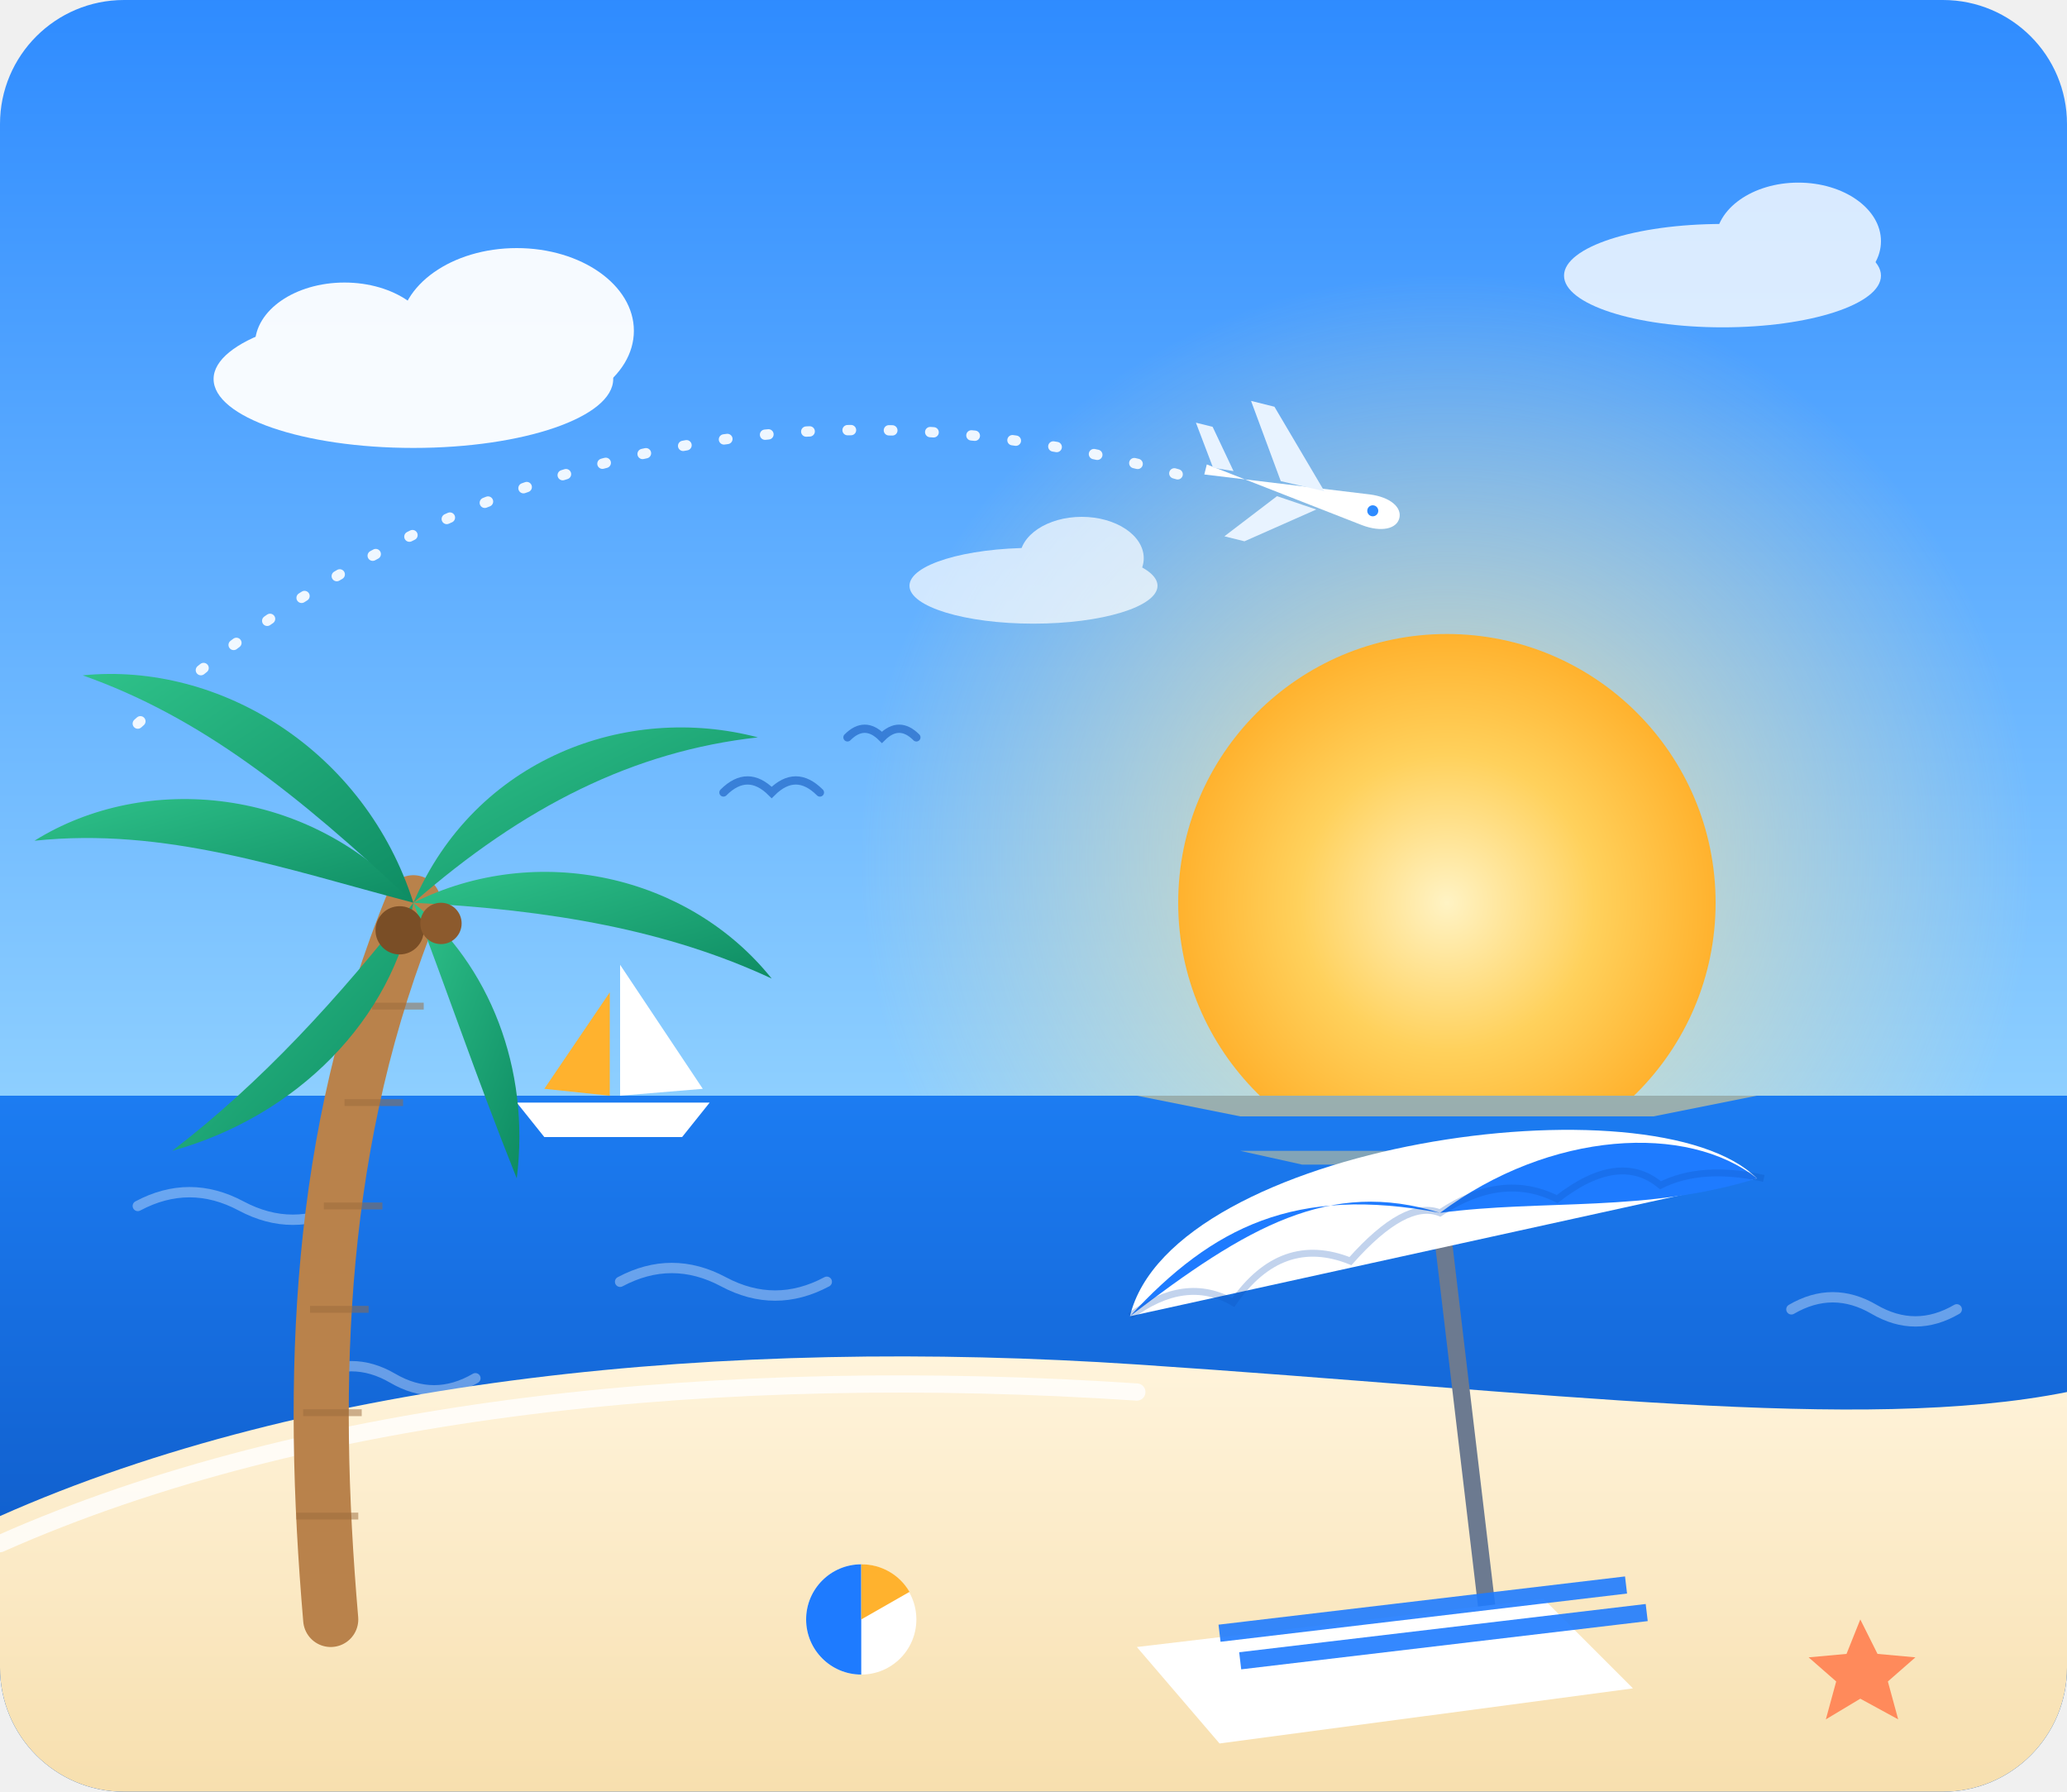
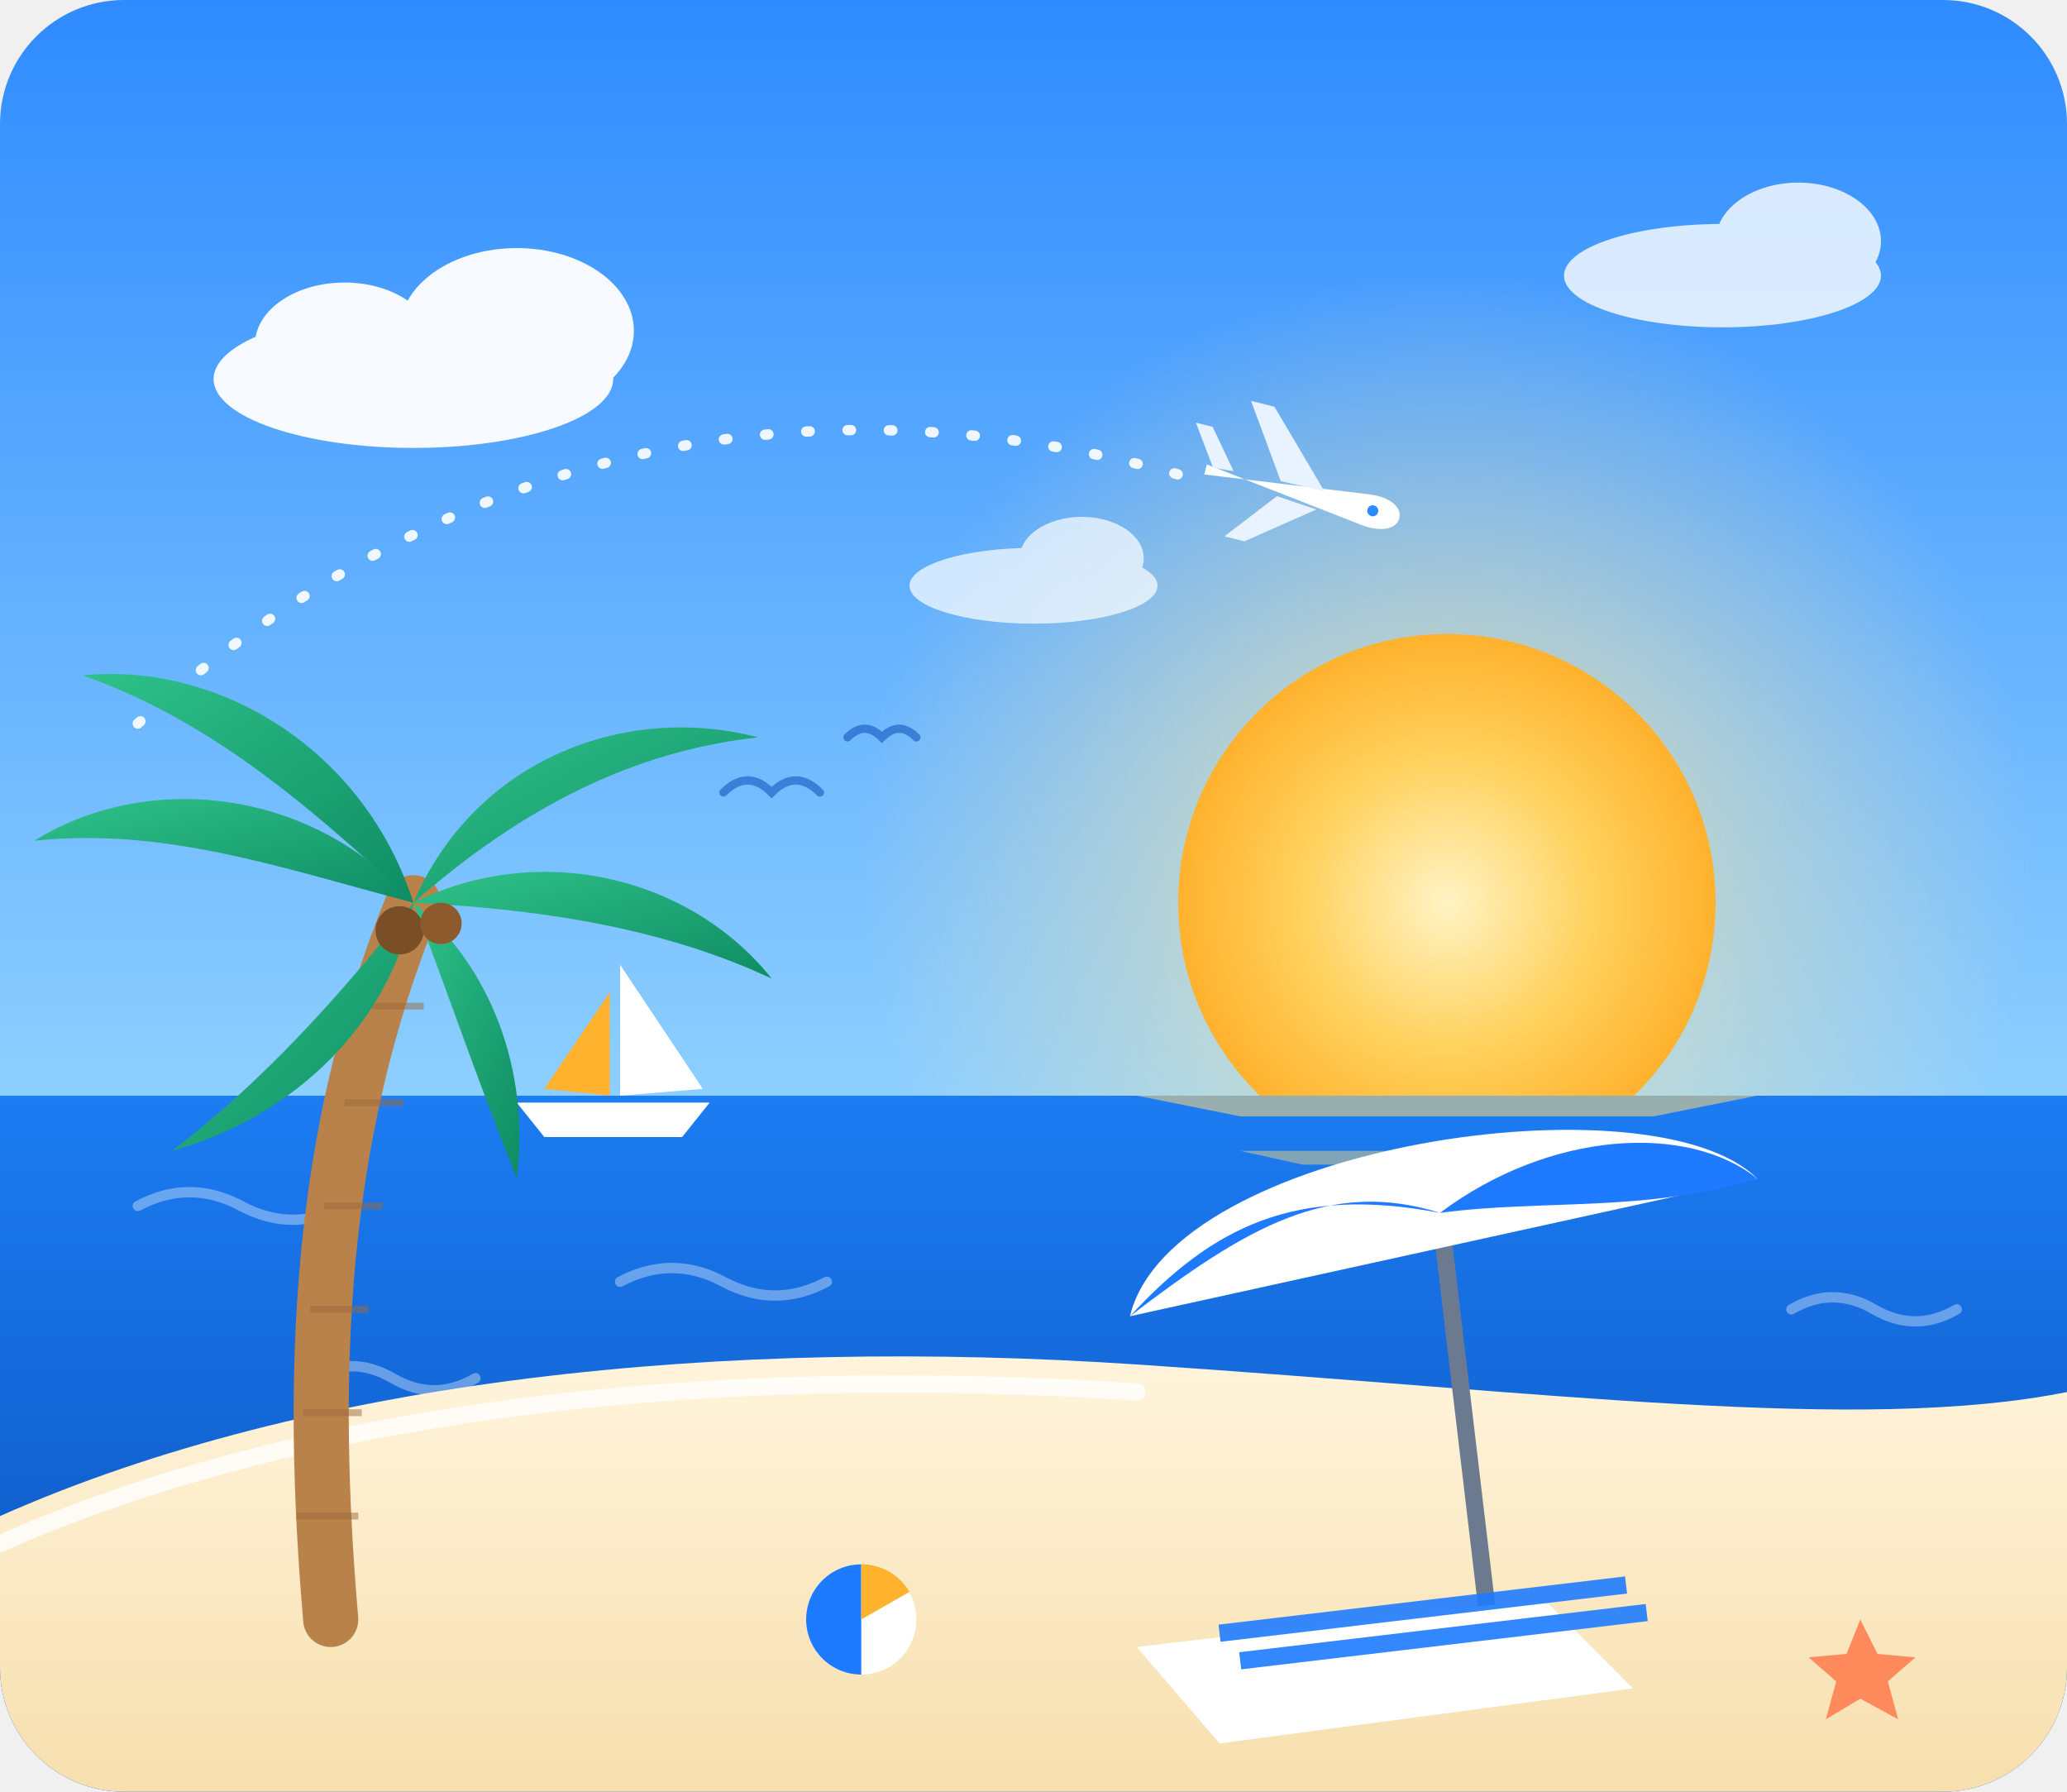
<svg xmlns="http://www.w3.org/2000/svg" viewBox="0 0 600 520" role="img" aria-label="Ilustrace: slunečná pláž s palmou, slunečníkem a letadlem">
+   <style>
+     .a { transform-box: fill-box; transform-origin: center; }
+     .glow { animation: glow 5s ease-in-out infinite; }
+     .sun { animation: sun 5s ease-in-out infinite; }
+     .cloud1 { animation: drift 26s ease-in-out infinite alternate; }
+     .cloud2 { animation: drift 20s ease-in-out infinite alternate-reverse; }
+     .cloud3 { animation: drift 16s ease-in-out infinite alternate; }
+     .plane { animation: planeBob 4s ease-in-out infinite; }
+     .trail { animation: dash 3s linear infinite; }
+     .bird { transform-origin: center; animation: flap .9s ease-in-out infinite; }
+     .bird2 { animation-delay: -.45s; }
+     .birds { animation: birds 14s ease-in-out infinite alternate; }
+     .boat { animation: boat 4.5s ease-in-out infinite; transform-origin: 28px 40px; transform-box: view-box; }
+     .boatMove { animation: boatMove 30s ease-in-out infinite alternate; }
+     .wave1 { animation: wave 6s ease-in-out infinite alternate; }
+     .wave2 { animation: wave 7s ease-in-out infinite alternate-reverse; }
+     .shine { animation: shine 3s ease-in-out infinite; }
+     .palm { transform-box: view-box; transform-origin: 120px 262px; animation: sway 5s ease-in-out infinite; }
+     .umbrella { transform-box: view-box; transform-origin: 432px 470px; animation: umbrella 6s ease-in-out infinite; }
+     .ball { animation: ball 2.4s cubic-bezier(.5,0,.5,1) infinite; }
+     .star { animation: star 7s ease-in-out infinite; }
+     @keyframes glow { 50% { transform: scale(1.08); opacity: .8; } }
+     @keyframes sun { 50% { transform: scale(1.03); } }
+     @keyframes drift { from { transform: translateX(-24px); } to { transform: translateX(34px); } }
+     @keyframes planeBob { 50% { transform: translate(6px, -6px); } }
+     @keyframes dash { to { stroke-dashoffset: -24; } }
+     @keyframes flap { 50% { transform: scaleY(.4); } }
+     @keyframes birds { from { transform: translate(-20px, 6px); } to { transform: translate(30px, -10px); } }
+     @keyframes boat { 0%,100% { transform: rotate(-3deg) translateY(0); } 50% { transform: rotate(3deg) translateY(-4px); } }
+     @keyframes boatMove { from { transform: translateX(-30px); } to { transform: translateX(60px); } }
+     @keyframes wave { from { transform: translateX(-14px); } to { transform: translateX(14px); } }
+     @keyframes shine { 50% { opacity: .25; } }
+     @keyframes sway { 0%,100% { transform: rotate(-2deg); } 50% { transform: rotate(2.5deg); } }
+     @keyframes umbrella { 0%,100% { transform: rotate(-1deg); } 50% { transform: rotate(1.5deg); } }
+     @keyframes ball { 0%,100% { transform: translateY(0); } 50% { transform: translateY(-26px); } }
+     @keyframes star { 0%,80%,100% { transform: rotate(0); } 88% { transform: rotate(18deg); } 94% { transform: rotate(-10deg); } }
+     @media (prefers-reduced-motion: reduce) { * { animation: none !important; } }
+   </style>
  <defs>
    <linearGradient id="hb-sky" x1="0" y1="0" x2="0" y2="1">
      <stop offset="0" stop-color="#2E8BFF" />
      <stop offset=".62" stop-color="#8FD0FF" />
      <stop offset="1" stop-color="#DDF1FF" />
    </linearGradient>
    <radialGradient id="hb-sun" cx=".5" cy=".5" r=".5">
      <stop offset="0" stop-color="#FFF3C4" />
      <stop offset=".55" stop-color="#FFD15C" />
      <stop offset="1" stop-color="#FFB22E" />
    </radialGradient>
    <radialGradient id="hb-glow" cx=".5" cy=".5" r=".5">
      <stop offset="0" stop-color="#FFE7A3" stop-opacity=".8" />
      <stop offset="1" stop-color="#FFE7A3" stop-opacity="0" />
    </radialGradient>
    <linearGradient id="hb-sea" x1="0" y1="0" x2="0" y2="1">
      <stop offset="0" stop-color="#1C7CF2" />
      <stop offset="1" stop-color="#0A4FB8" />
    </linearGradient>
    <linearGradient id="hb-sand" x1="0" y1="0" x2="0" y2="1">
      <stop offset="0" stop-color="#FFF4DC" />
      <stop offset="1" stop-color="#F7DFAE" />
    </linearGradient>
    <linearGradient id="hb-leaf" x1="0" y1="0" x2="1" y2="1">
      <stop offset="0" stop-color="#2FC28A" />
      <stop offset="1" stop-color="#0E8C63" />
    </linearGradient>
    <clipPath id="hb-card">
      <rect width="600" height="520" rx="36" />
    </clipPath>
  </defs>
  <g clip-path="url(#hb-card)">
    <rect width="600" height="520" fill="url(#hb-sky)" />
-     <circle cx="420" cy="250" r="170" fill="url(#hb-glow)" />
-     <circle cx="420" cy="262" r="78" fill="url(#hb-sun)" />
+     <circle class="a glow" cx="420" cy="250" r="170" fill="url(#hb-glow)" />
+     <circle class="a sun" cx="420" cy="262" r="78" fill="url(#hb-sun)" />
    <g fill="#fff">
-       <g opacity=".95">
+       <g class="cloud1" opacity=".95">
        <ellipse cx="120" cy="110" rx="58" ry="20" />
        <ellipse cx="150" cy="96" rx="34" ry="24" />
        <ellipse cx="100" cy="100" rx="26" ry="18" />
      </g>
-       <g opacity=".8">
+       <g class="cloud2" opacity=".8">
        <ellipse cx="500" cy="80" rx="46" ry="15" />
        <ellipse cx="522" cy="70" rx="24" ry="17" />
      </g>
-       <g opacity=".7">
+       <g class="cloud3" opacity=".7">
        <ellipse cx="300" cy="170" rx="36" ry="11" />
        <ellipse cx="314" cy="162" rx="18" ry="12" />
      </g>
    </g>
-     <path d="M40 210C140 120 250 110 350 140" fill="none" stroke="#fff" stroke-width="3" stroke-linecap="round" stroke-dasharray="1 11" opacity=".9" />
-     <g transform="translate(352 128) rotate(14)">
-       <path d="M0 10 48 4c6-.7 10 1.4 10 4.6S54 13.9 48 13.2L0 7Z" fill="#fff" />
-       <path d="M22 6.5 8-14h7l20 20.3Z M22 11 10 26h6l18-14Z M2 7.5-6-4h5l9 11Z" fill="#E8F3FF" />
-       <circle cx="50" cy="8.4" r="1.6" fill="#2E8BFF" />
+     <path class="trail" d="M40 210C140 120 250 110 350 140" fill="none" stroke="#fff" stroke-width="3" stroke-linecap="round" stroke-dasharray="1 11" opacity=".9" />
+     <g class="plane">
+       <g transform="translate(352 128) rotate(14)">
+         <path d="M0 10 48 4c6-.7 10 1.4 10 4.6S54 13.9 48 13.2L0 7Z" fill="#fff" />
+         <path d="M22 6.5 8-14h7l20 20.3Z M22 11 10 26h6l18-14Z M2 7.5-6-4h5l9 11Z" fill="#E8F3FF" />
+         <circle cx="50" cy="8.4" r="1.6" fill="#2E8BFF" />
+       </g>
    </g>
-     <g fill="none" stroke="#0A4FB8" stroke-width="2.4" stroke-linecap="round" opacity=".55">
-       <path d="M210 230q7-7 14 0q7-7 14 0" />
-       <path d="M246 214q5-5 10 0q5-5 10 0" />
+     <g class="birds" fill="none" stroke="#0A4FB8" stroke-width="2.4" stroke-linecap="round" opacity=".55">
+       <path class="a bird" d="M210 230q7-7 14 0q7-7 14 0" />
+       <path class="a bird bird2" d="M246 214q5-5 10 0q5-5 10 0" />
    </g>
    <path d="M0 318h600v202H0z" fill="url(#hb-sea)" />
-     <path d="M330 318h180l-30 6h-120z" fill="#FFD978" opacity=".55" />
-     <path d="M360 334h120l-22 4h-80z" fill="#FFD978" opacity=".45" />
-     <path d="M385 348h70l-14 3h-44z" fill="#FFD978" opacity=".35" />
+     <g class="shine">
+       <path d="M330 318h180l-30 6h-120z" fill="#FFD978" opacity=".55" />
+       <path d="M360 334h120l-22 4h-80z" fill="#FFD978" opacity=".45" />
+       <path d="M385 348h70l-14 3h-44z" fill="#FFD978" opacity=".35" />
+     </g>
    <g fill="none" stroke="#fff" stroke-width="3" stroke-linecap="round" opacity=".35">
-       <path d="M40 350q15-8 30 0t30 0" />
-       <path d="M180 372q15-8 30 0t30 0" />
-       <path d="M520 380q12-7 24 0t24 0" />
-       <path d="M90 400q12-7 24 0t24 0" />
+       <g class="wave1">
+         <path d="M40 350q15-8 30 0t30 0" />
+         <path d="M520 380q12-7 24 0t24 0" />
+       </g>
+       <g class="wave2">
+         <path d="M180 372q15-8 30 0t30 0" />
+         <path d="M90 400q12-7 24 0t24 0" />
+       </g>
    </g>
-     <g transform="translate(150 286)">
-       <path d="M0 34h56l-8 10H8Z" fill="#fff" />
-       <path d="M30 32V-6L54 30Z" fill="#fff" />
-       <path d="M27 32V2L8 30Z" fill="#FFB22E" />
+     <g class="boatMove">
+       <g transform="translate(150 286)">
+         <g class="boat">
+           <path d="M0 34h56l-8 10H8Z" fill="#fff" />
+           <path d="M30 32V-6L54 30Z" fill="#fff" />
+           <path d="M27 32V2L8 30Z" fill="#FFB22E" />
+         </g>
+       </g>
    </g>
    <path d="M0 440c90-40 210-52 330-44s210 20 270 8v116H0z" fill="url(#hb-sand)" />
    <path d="M0 448c90-40 210-52 330-44" fill="none" stroke="#fff" stroke-width="5" stroke-linecap="round" opacity=".8" />
    <g>
      <path d="M96 470C90 400 92 330 120 262" fill="none" stroke="#B9824B" stroke-width="16" stroke-linecap="round" />
      <g stroke="#9A6A3B" stroke-width="2" opacity=".5">
        <path d="M86 440h18M88 410h17M90 380h17M94 350h17M100 320h17M108 292h15" />
      </g>
-       <g fill="url(#hb-leaf)">
+       <g class="palm" fill="url(#hb-leaf)">
        <path d="M120 262c-30-34-78-38-110-18 38-4 72 8 110 18Z" />
        <path d="M120 262c-14-44-56-70-96-66 34 12 62 34 96 66Z" />
        <path d="M120 262c18-42 62-58 100-48-36 4-68 20-100 48Z" />
        <path d="M120 262c36-18 80-8 104 22-30-14-64-20-104-22Z" />
        <path d="M120 262c-6 34-34 62-70 72 26-20 48-44 70-72Z" />
        <path d="M120 262c22 18 34 48 30 80-12-30-20-54-30-80Z" />
+         <circle cx="116" cy="270" r="7" fill="#7A4E26" />
+         <circle cx="128" cy="268" r="6" fill="#8C5A2D" />
      </g>
-       <circle cx="116" cy="270" r="7" fill="#7A4E26" />
-       <circle cx="128" cy="268" r="6" fill="#8C5A2D" />
    </g>
-     <g transform="translate(410 352)">
-       <path d="M8 0 22 118" stroke="#6C7A90" stroke-width="5" stroke-linecap="round" />
-       <path d="M-82 30C-70-20 70-40 100-10Z" fill="#fff" />
-       <path d="M-82 30C-58 4-34-8 8 0-24-10-48 4-82 30Z M8 0c30-4 60 0 92-10C80-26 40-24 8 0Z" fill="#1E7BFF" />
-       <path d="M-82 30q16-12 30-4q14-20 34-12q16-18 26-14q18-12 34-4q18-14 30-4q12-6 30-2" fill="none" stroke="#0A4FB8" stroke-width="2" opacity=".25" />
+     <g class="umbrella">
+       <g transform="translate(410 352)">
+         <path d="M8 0 22 118" stroke="#6C7A90" stroke-width="5" stroke-linecap="round" />
+         <path d="M-82 30C-70-20 70-40 100-10Z" fill="#fff" />
+         <path d="M-82 30C-58 4-34-8 8 0-24-10-48 4-82 30Z M8 0c30-4 60 0 92-10C80-26 40-24 8 0Z" fill="#1E7BFF" />
+       </g>
    </g>
    <path d="M330 478l118-14 26 26-120 16z" fill="#fff" />
    <path d="M354 474l118-14M360 482l118-14" stroke="#1E7BFF" stroke-width="5" opacity=".9" />
-     <g transform="translate(250 470)">
-       <circle r="16" fill="#fff" />
-       <path d="M-16 0a16 16 0 0 1 16-16v32A16 16 0 0 1-16 0Z" fill="#1E7BFF" />
-       <path d="M0-16a16 16 0 0 1 14 8L0 0Z" fill="#FFB22E" />
+     <g class="ball">
+       <g transform="translate(250 470)">
+         <circle r="16" fill="#fff" />
+         <path d="M-16 0a16 16 0 0 1 16-16v32A16 16 0 0 1-16 0Z" fill="#1E7BFF" />
+         <path d="M0-16a16 16 0 0 1 14 8L0 0Z" fill="#FFB22E" />
+       </g>
    </g>
-     <path d="M540 470l5 10 11 1-8 7 3 11-11-6-10 6 3-11-8-7 11-1Z" fill="#FF8A5B" />
+     <path class="a star" d="M540 470l5 10 11 1-8 7 3 11-11-6-10 6 3-11-8-7 11-1Z" fill="#FF8A5B" />
  </g>
</svg>
